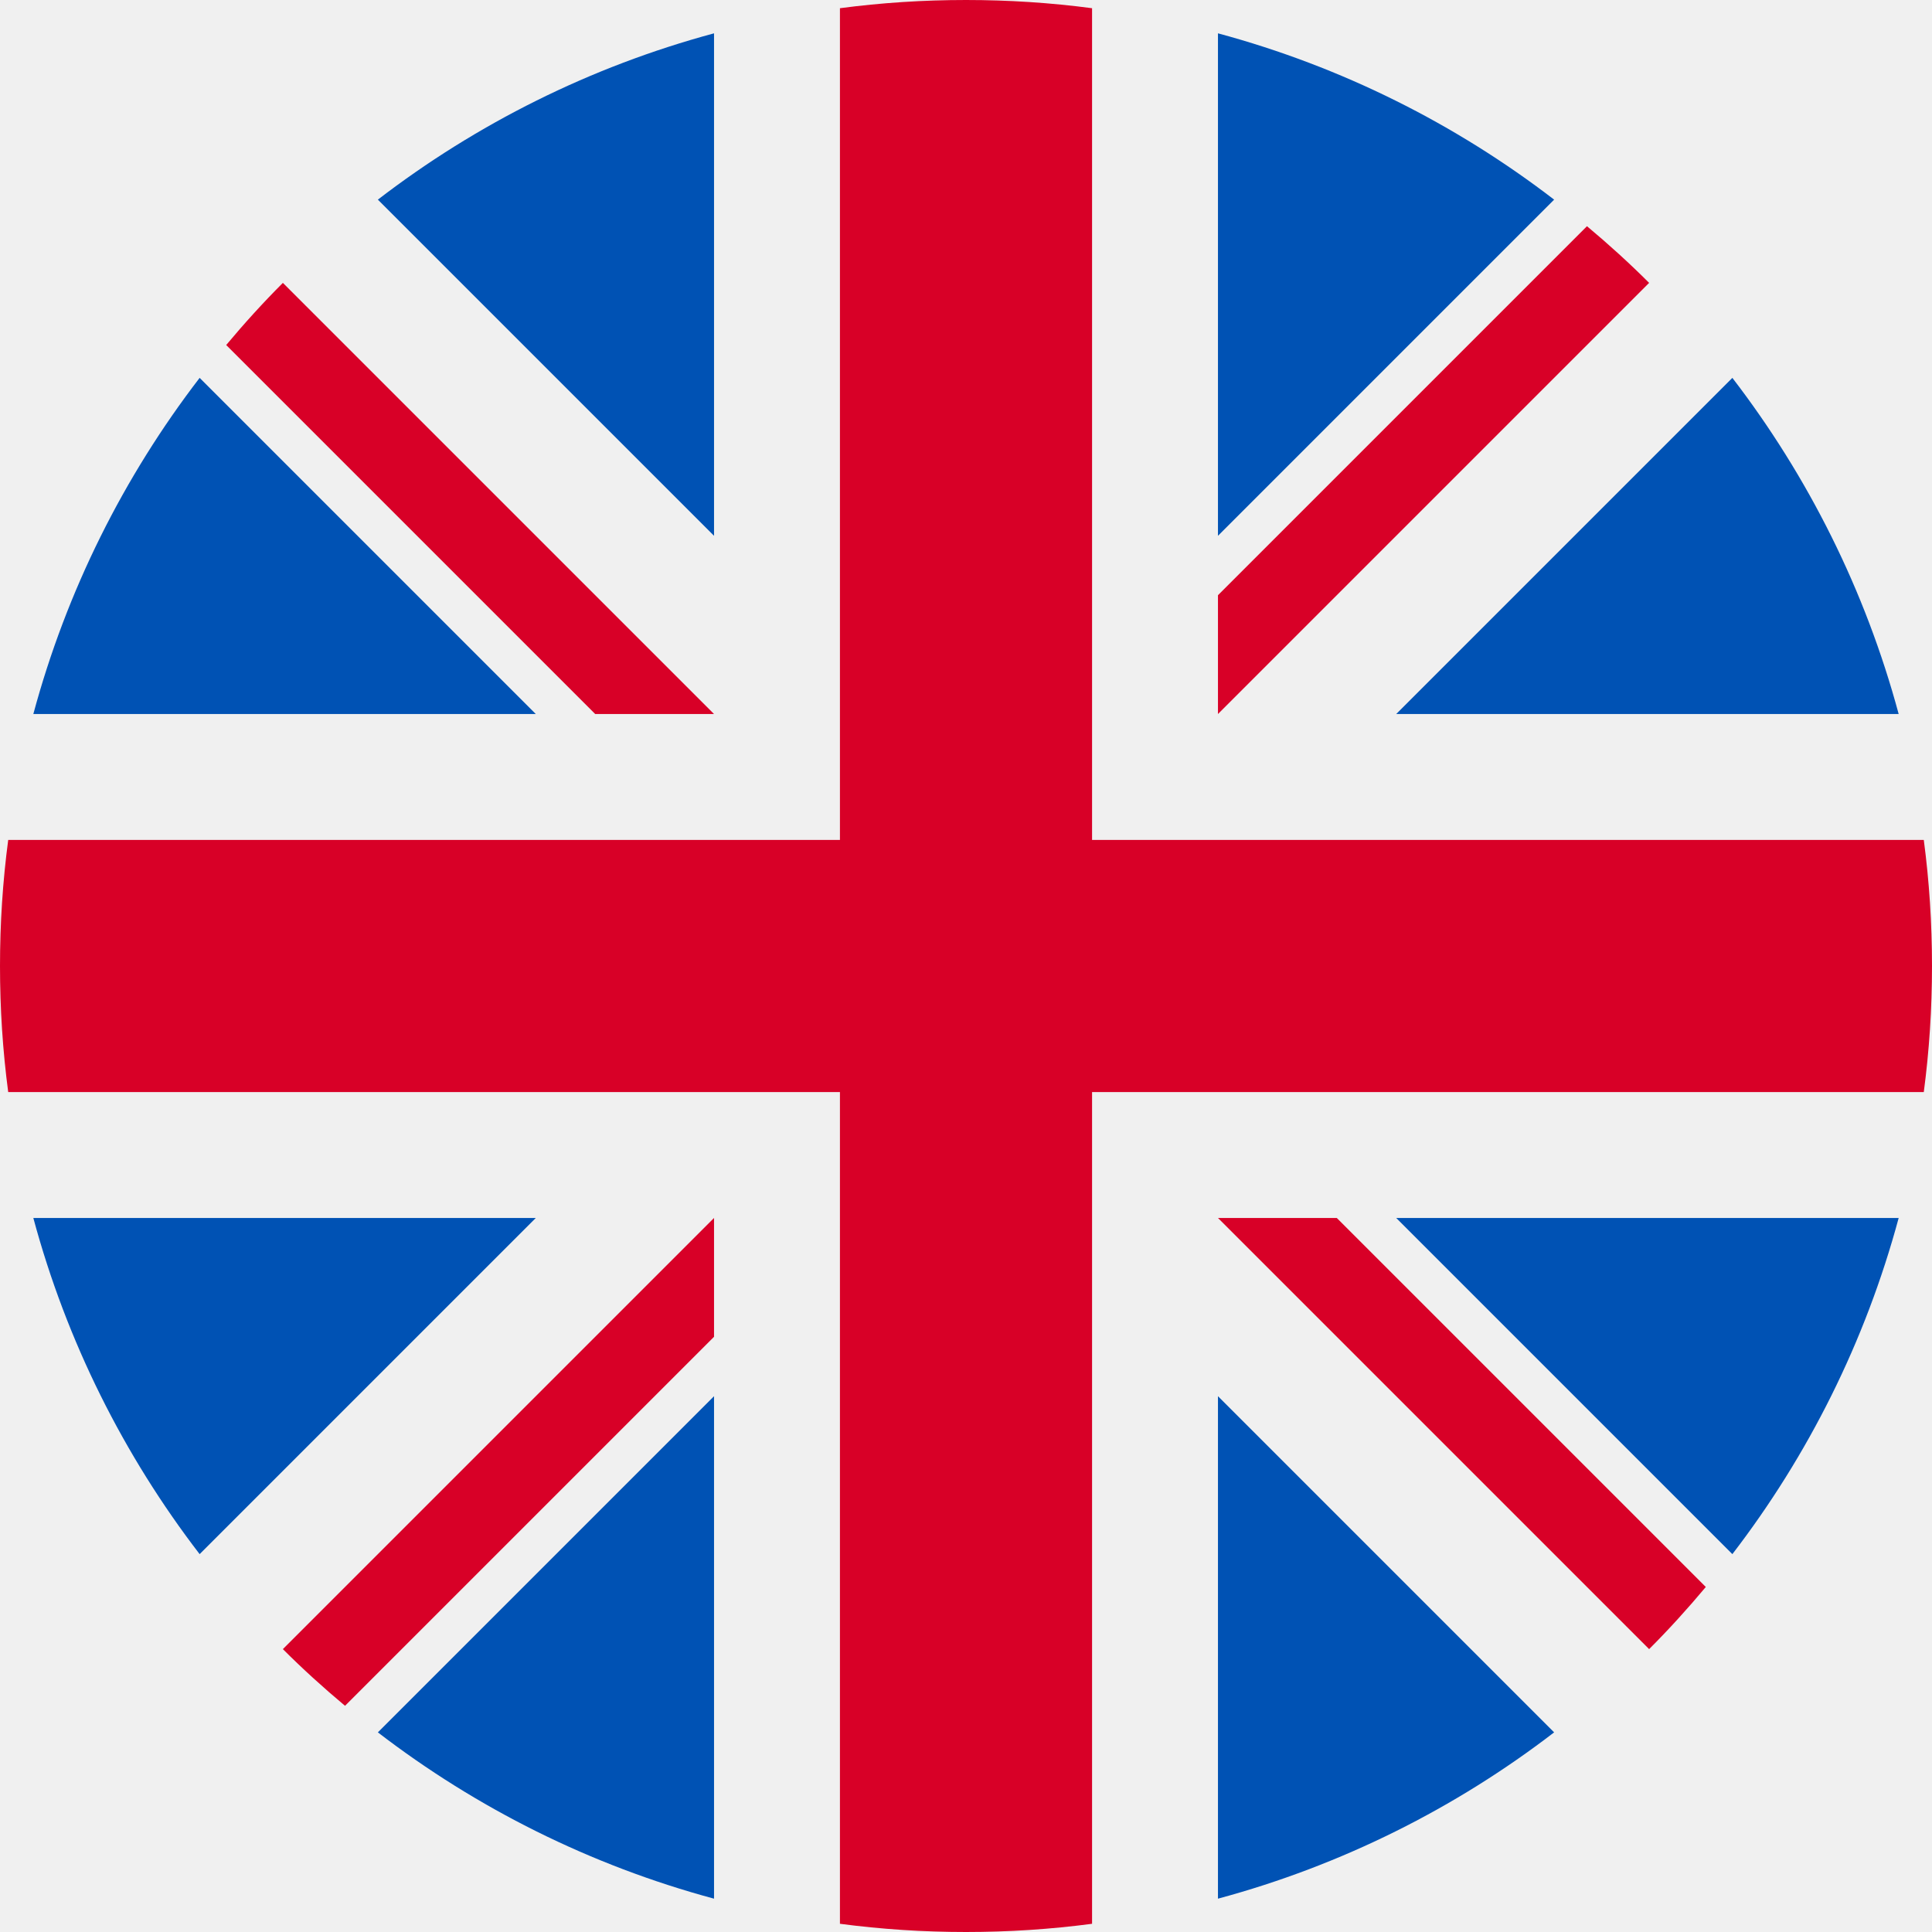
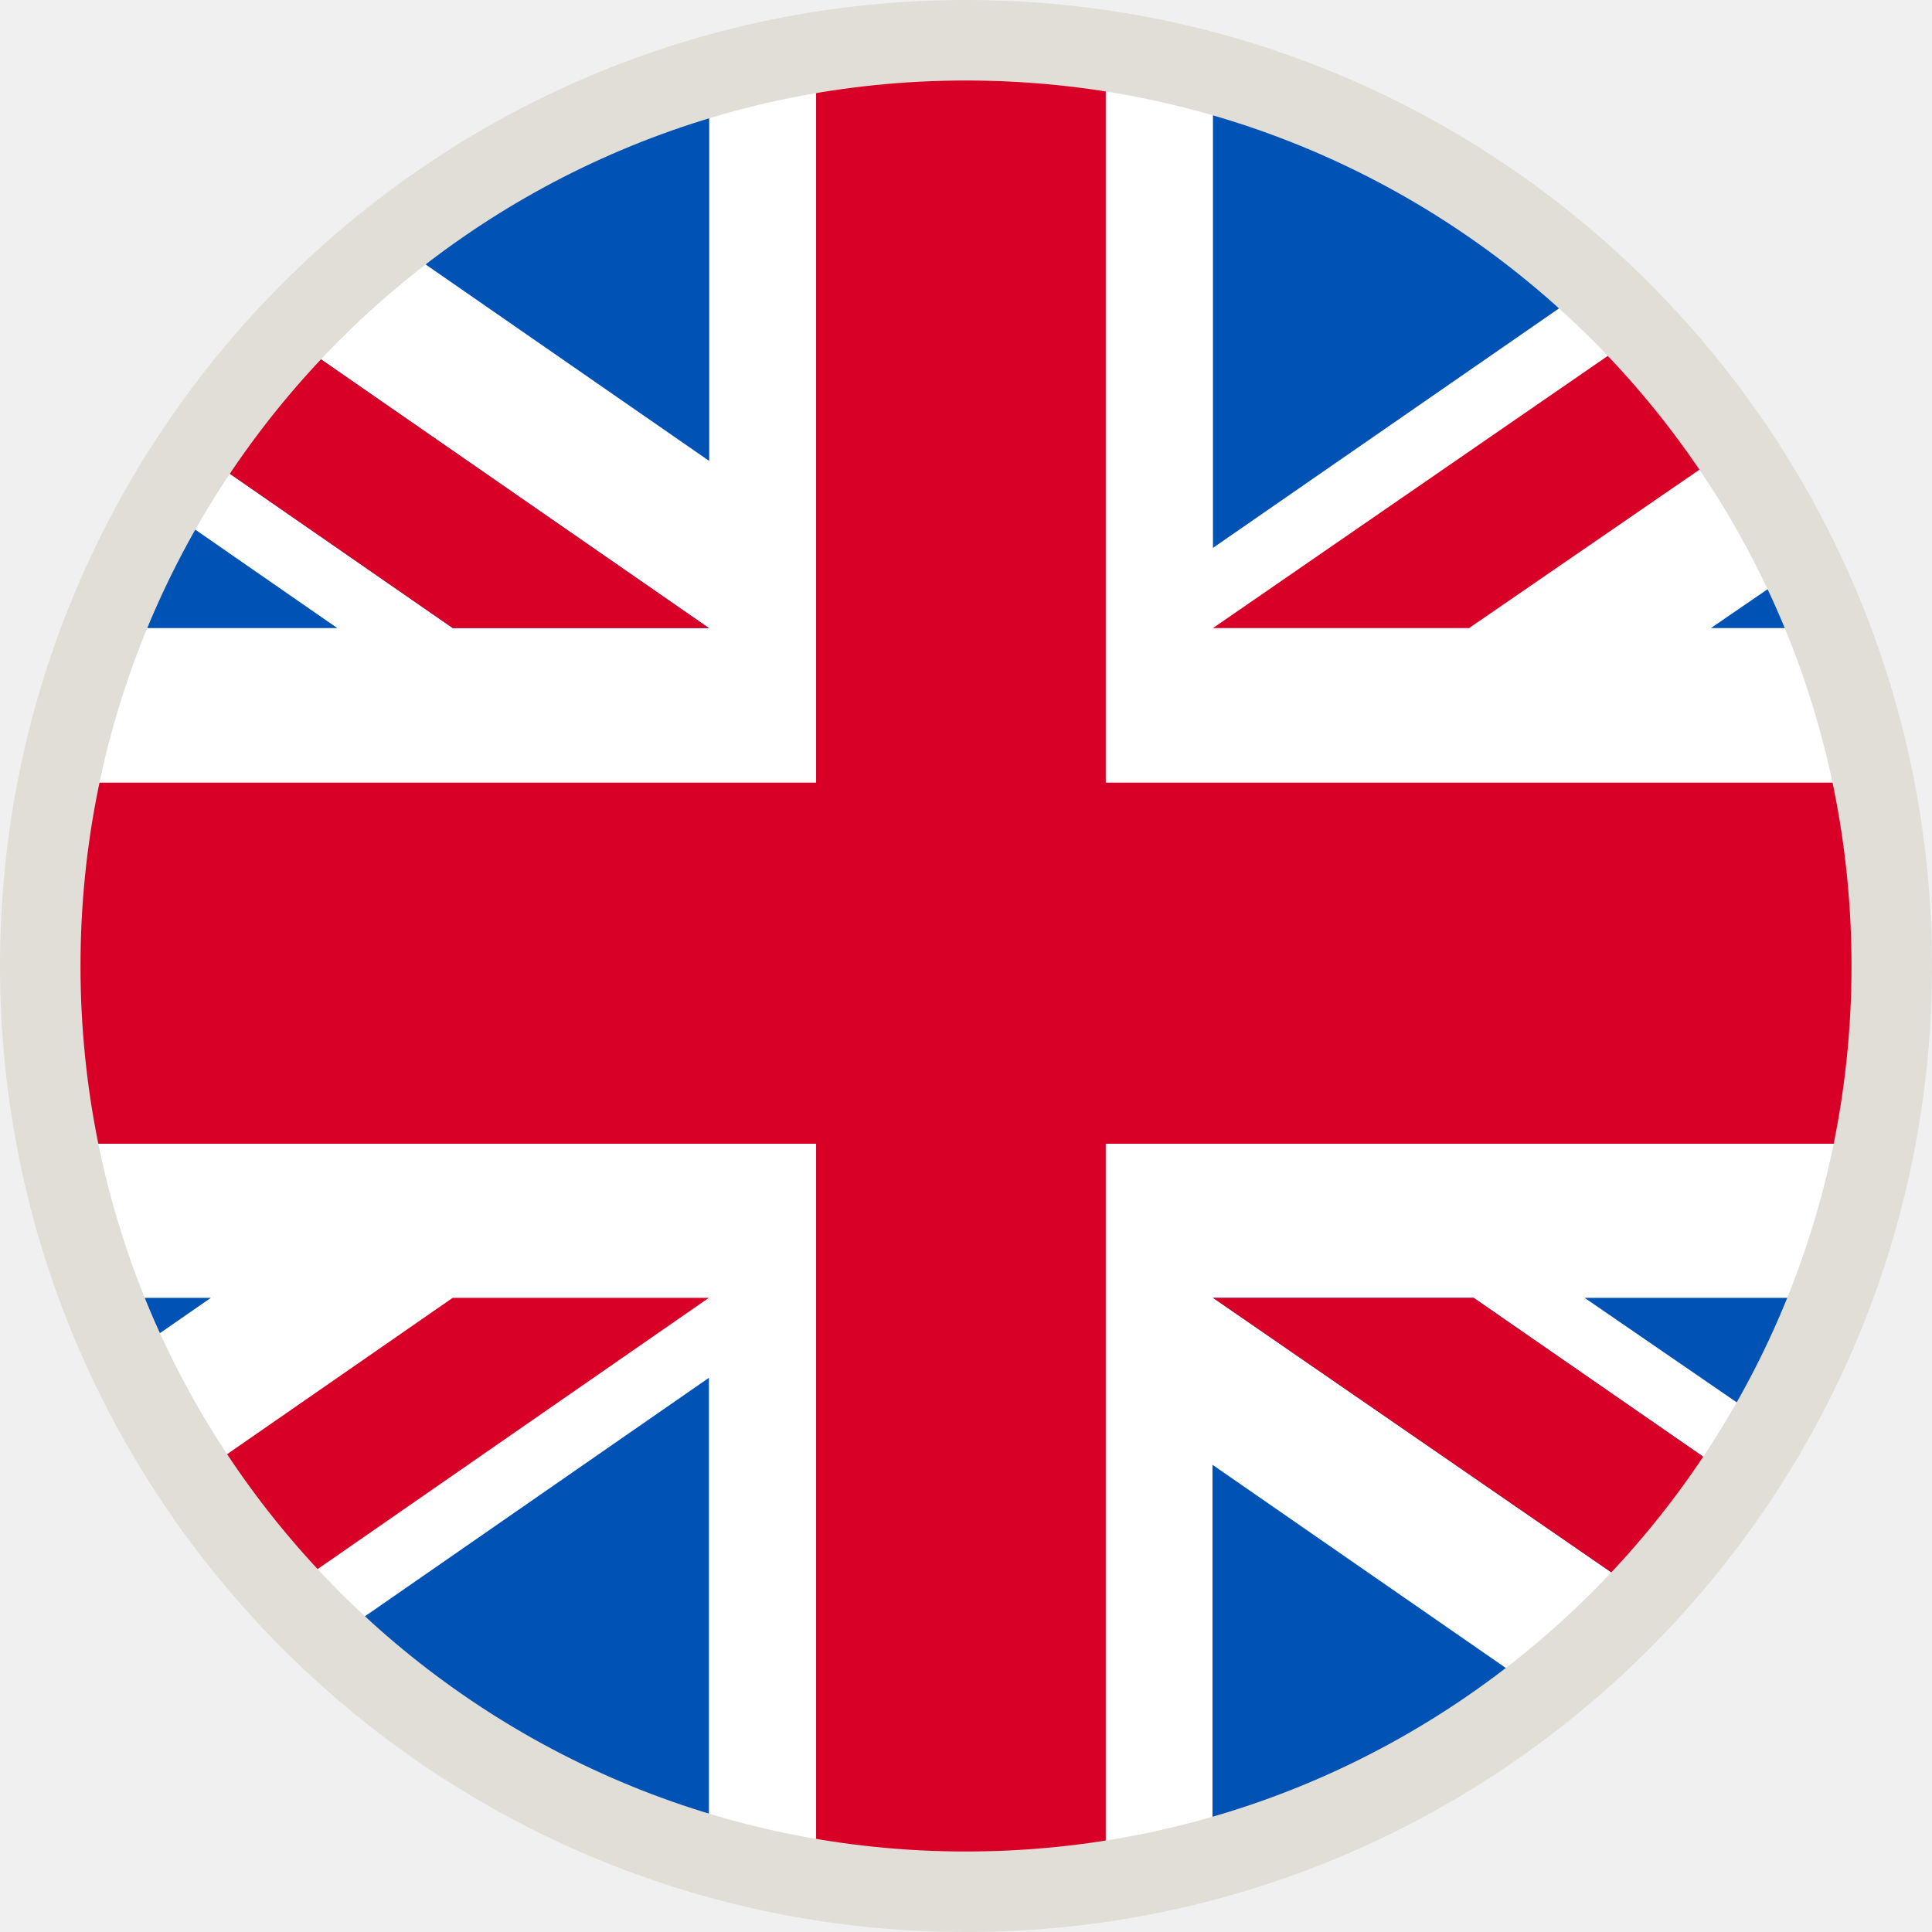
<svg xmlns="http://www.w3.org/2000/svg" width="12" height="12" viewBox="0 0 12 12" fill="none">
-   <g clip-path="url(#clip0_23259_161478)">
-     <path d="M6 12C9.314 12 12 9.314 12 6C12 2.686 9.314 0 6 0C2.686 0 0 2.686 0 6C0 9.314 2.686 12 6 12Z" fill="#F0F0F0" />
-     <path d="M1.24 2.347C0.769 2.96 0.414 3.667 0.207 4.435H3.328L1.24 2.347Z" fill="#0052B4" />
-     <path d="M11.793 4.435C11.586 3.667 11.231 2.96 10.76 2.347L8.672 4.435H11.793Z" fill="#0052B4" />
-     <path d="M0.207 7.565C0.414 8.333 0.769 9.04 1.24 9.653L3.328 7.565H0.207Z" fill="#0052B4" />
-     <path d="M9.653 1.24C9.04 0.769 8.333 0.414 7.565 0.207V3.328L9.653 1.24Z" fill="#0052B4" />
-     <path d="M2.347 10.76C2.96 11.231 3.667 11.586 4.435 11.793V8.672L2.347 10.76Z" fill="#0052B4" />
-     <path d="M4.435 0.207C3.667 0.414 2.96 0.769 2.347 1.24L4.435 3.328V0.207Z" fill="#0052B4" />
-     <path d="M7.565 11.793C8.333 11.586 9.04 11.231 9.653 10.76L7.565 8.672V11.793Z" fill="#0052B4" />
-     <path d="M8.672 7.565L10.76 9.653C11.231 9.04 11.586 8.333 11.793 7.565H8.672Z" fill="#0052B4" />
-     <path d="M11.949 5.217H6.783H6.783V0.051C6.526 0.017 6.265 0 6 0C5.735 0 5.474 0.017 5.217 0.051V5.217V5.217H0.051C0.017 5.474 0 5.735 0 6C0 6.265 0.017 6.526 0.051 6.783H5.217H5.217V11.949C5.474 11.983 5.735 12 6 12C6.265 12 6.526 11.983 6.783 11.949V6.783V6.783H11.949C11.983 6.526 12 6.265 12 6C12 5.735 11.983 5.474 11.949 5.217V5.217Z" fill="#D80027" />
-     <path d="M7.565 7.565L10.243 10.243C10.366 10.12 10.483 9.991 10.595 9.857L8.303 7.565H7.565V7.565Z" fill="#D80027" />
-     <path d="M4.435 7.565H4.435L1.757 10.243C1.88 10.366 2.009 10.483 2.143 10.595L4.435 8.303V7.565Z" fill="#D80027" />
-     <path d="M4.435 4.435V4.435L1.757 1.757C1.634 1.88 1.517 2.009 1.405 2.143L3.697 4.435H4.435V4.435Z" fill="#D80027" />
-     <path d="M7.565 4.435L10.243 1.757C10.12 1.634 9.991 1.517 9.857 1.405L7.565 3.697V4.435Z" fill="#D80027" />
+   <g clip-path="url(#clip0_14_1508)">
+     <mask id="mask0_14_1508" style="mask-type:alpha" maskUnits="userSpaceOnUse" x="0" y="0" width="12" height="12">
+       <circle cx="6" cy="6" r="6" fill="#0052B4" />
+     </mask>
+     <g mask="url(#mask0_14_1508)">
+       <circle cx="6" cy="6" r="6" fill="#0052B4" />
+       <path d="M-1.228 0H13.193V11.961H-1.228V0Z" fill="white" />
+       <path d="M7.534 8.061L13.193 11.961V10.857L9.153 8.061H7.534Z" fill="white" />
+       <path d="M4.403 3.901L-1.228 0V1.104L2.812 3.901H4.403Z" fill="white" />
+       <path d="M9.842 8.061L13.193 10.363V8.061H9.842ZM7.534 8.061L13.193 11.961V10.857L9.153 8.061H7.534ZM11.664 11.961L7.531 9.098V11.961H11.664Z" fill="#0052B4" />
+       <path d="M1.31 8.061L-1.228 9.82V8.061H1.31ZM4.403 8.558V11.965H-0.511L4.403 8.558Z" fill="#0052B4" />
+       <path d="M2.095 3.901L-1.228 1.598V3.901H2.095ZM4.403 3.901L-1.228 0V1.104L2.812 3.901H4.403ZM0.273 0L4.405 2.863V0H0.273Z" fill="#0052B4" />
+       <path d="M10.627 3.901L13.193 2.141V3.901H10.627ZM7.534 3.403V0H12.451L7.534 3.403Z" fill="#0052B4" />
+       <path d="M6.868 0H5.069V4.861H-1.228V7.104H5.069V11.965H6.868V7.104H13.165V4.861H6.868V0Z" fill="#D80027" />
+       <path d="M7.534 8.061L13.193 11.961V10.857L9.153 8.061H7.534Z" fill="#D80027" />
+       <path d="M2.812 8.061L-1.228 10.861V11.965L4.403 8.061H2.812Z" fill="#D80027" />
+       <path d="M4.403 3.901L-1.228 0V1.104L2.812 3.901H4.403Z" fill="#D80027" />
+       <path d="M9.125 3.901L13.193 1.104V0L7.534 3.901H9.125Z" fill="#D80027" />
+       <circle cx="6" cy="6" r="6" stroke="#E1DED7" />
+     </g>
  </g>
  <defs>
-     <clipPath id="clip0_23259_161478">
-       <rect width="12" height="12" fill="white" />
+     <clipPath id="clip0_14_1508">
+       <rect width="12" height="12" rx="1.123" fill="white" />
    </clipPath>
  </defs>
</svg>
